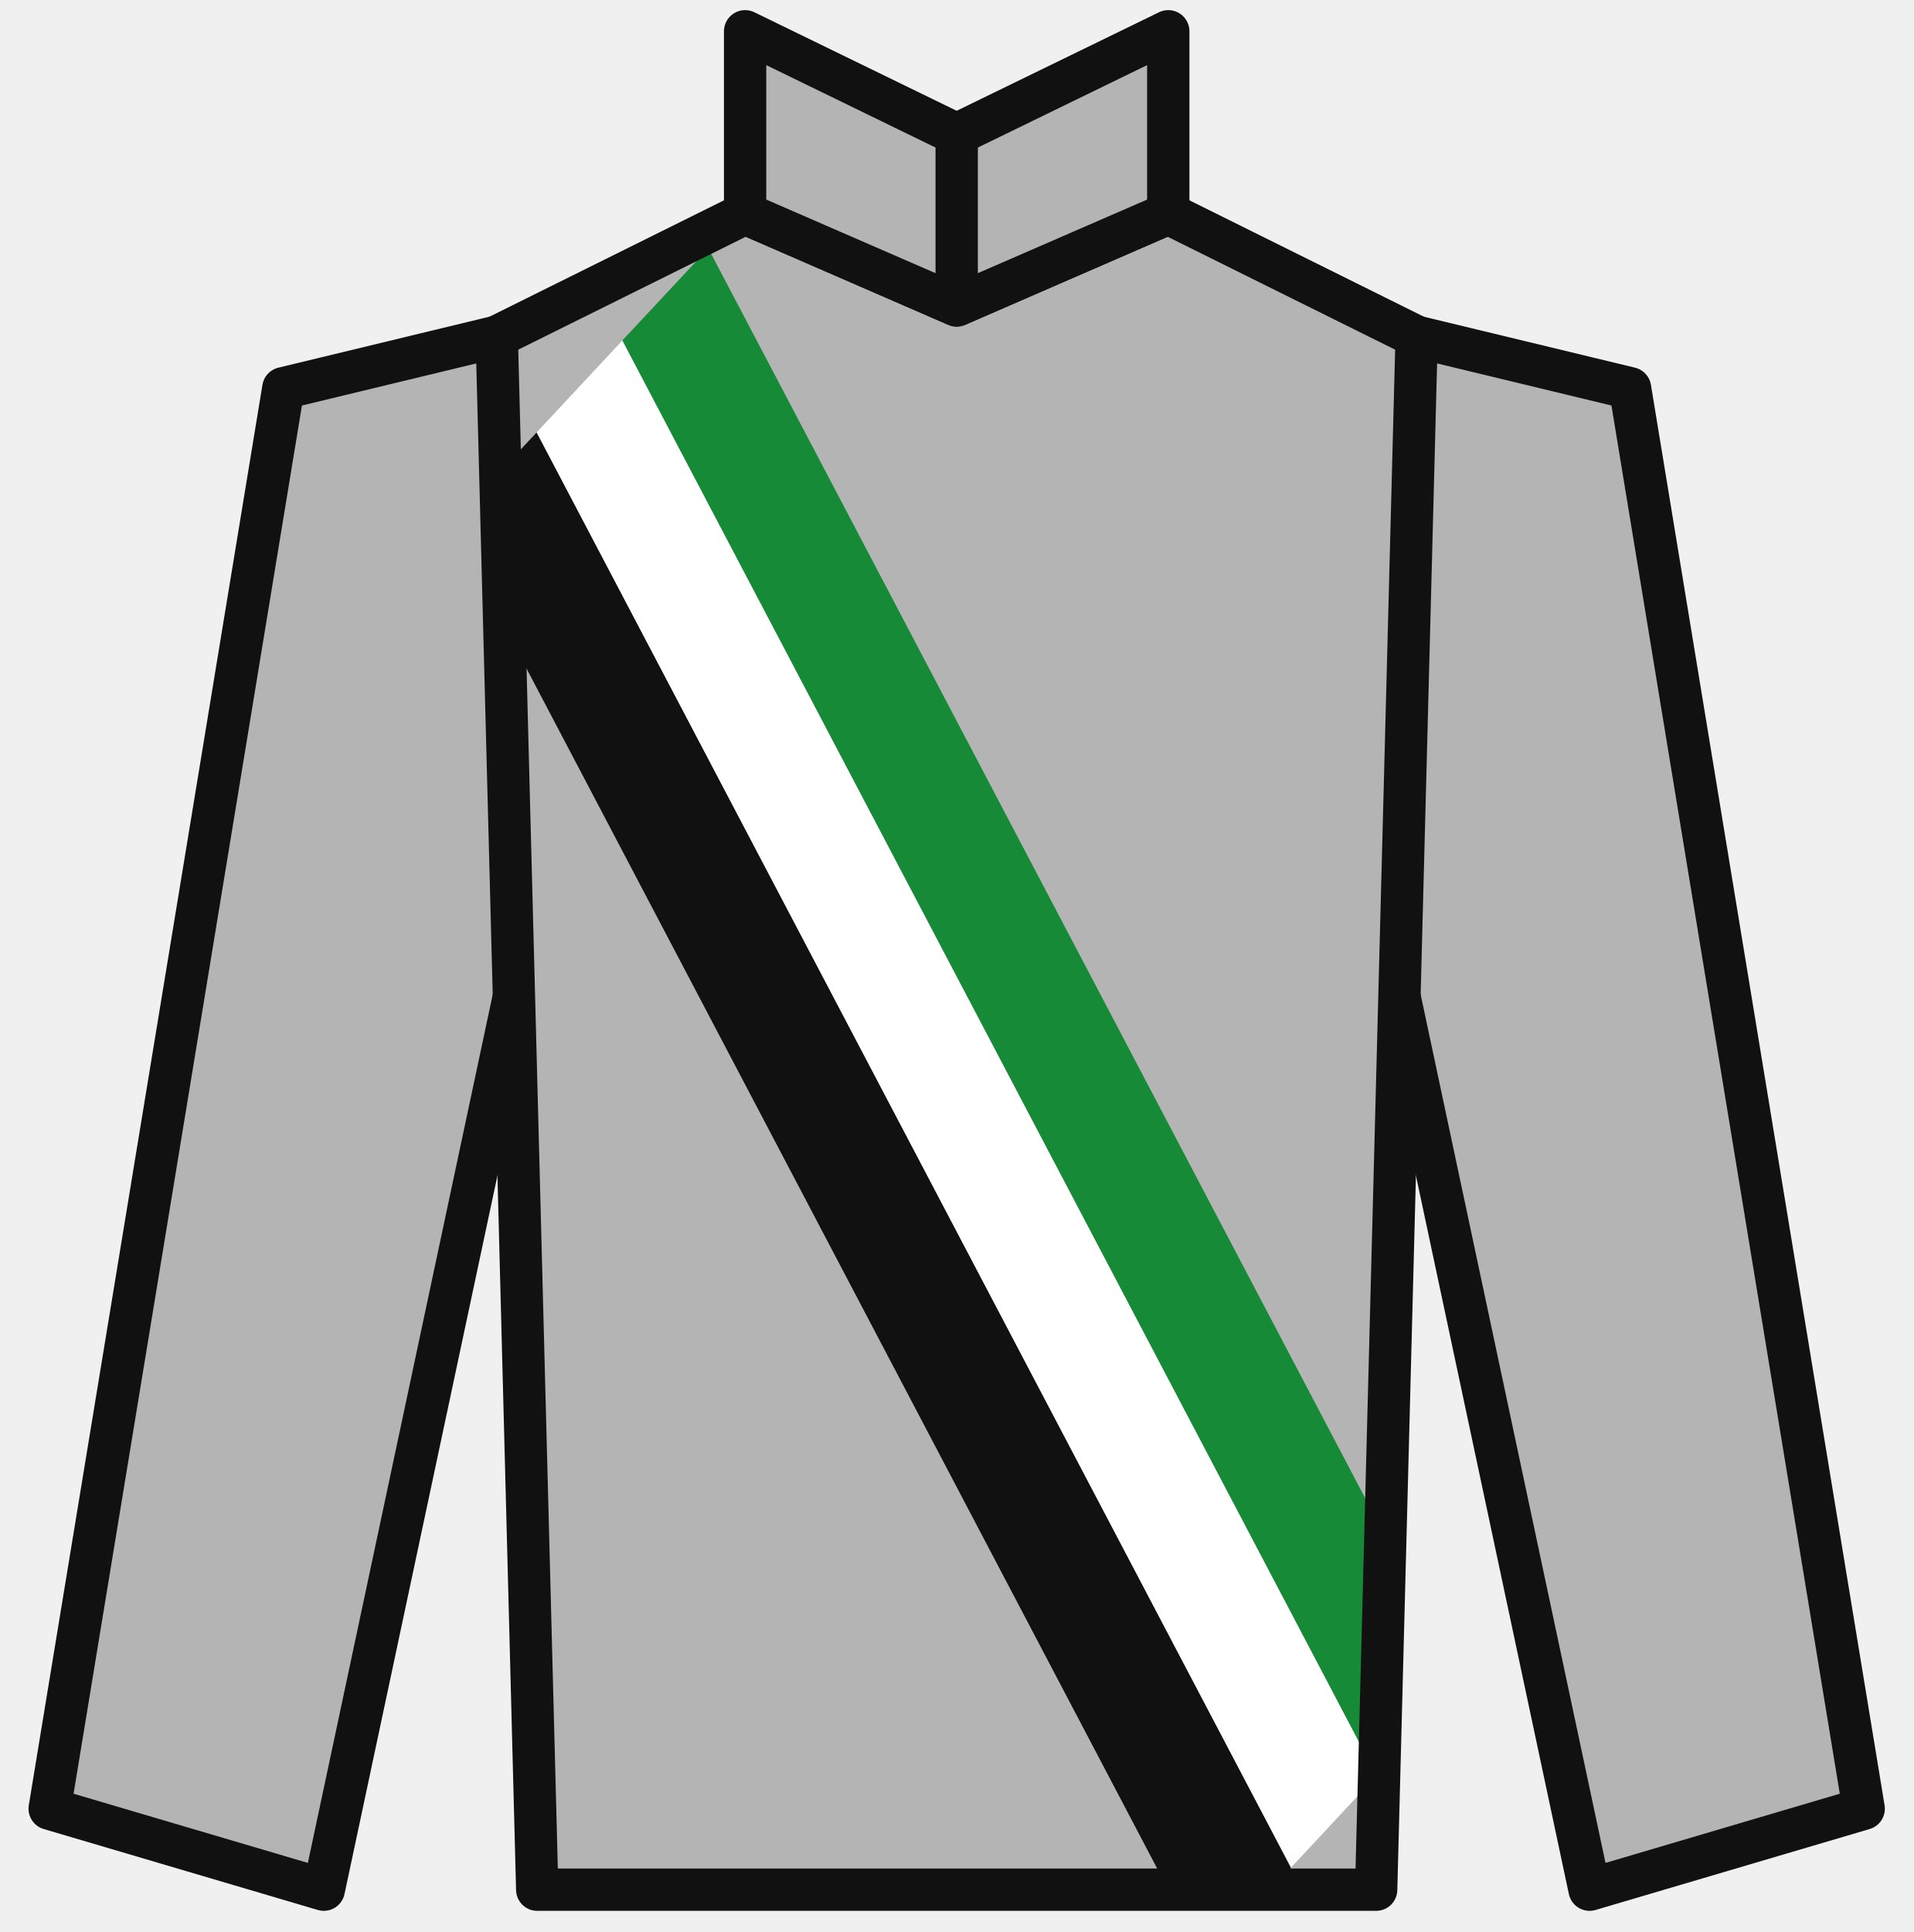
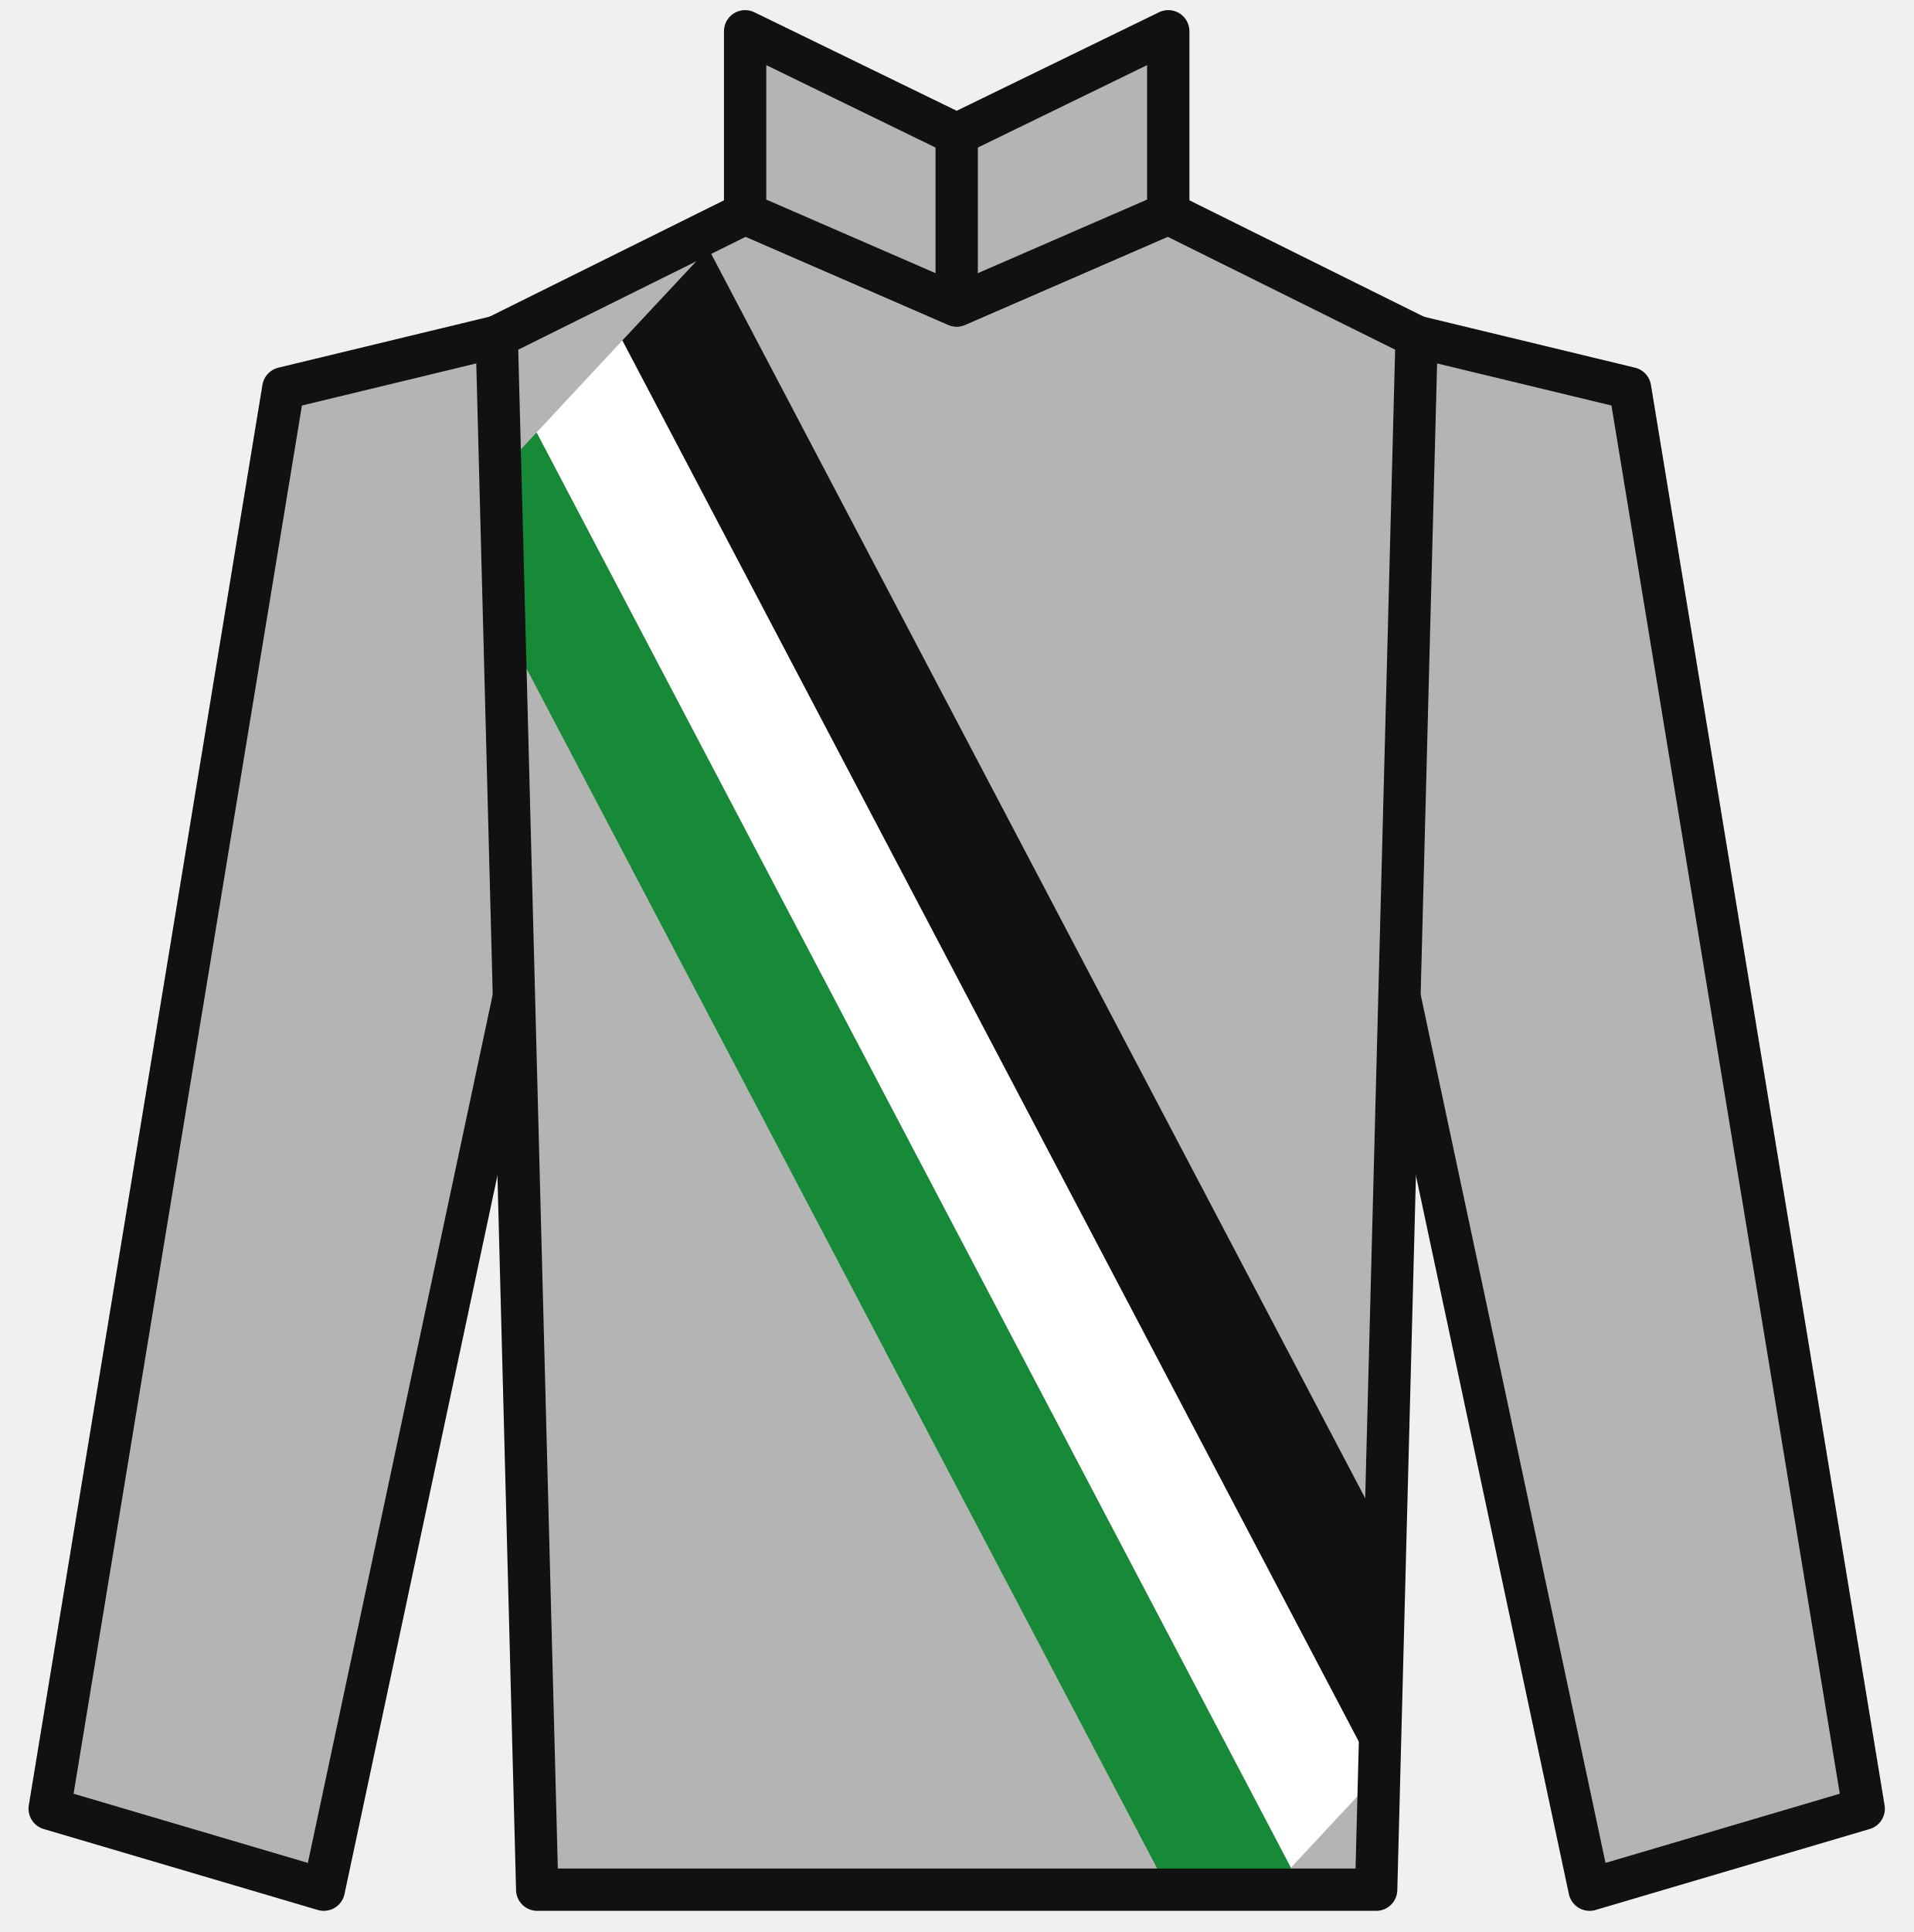
<svg xmlns="http://www.w3.org/2000/svg" class="trikot" viewBox="-1.5 -0.5 104 105" aria-hidden="true">
  <clipPath id="d1594742al">
    <path d="M25.5,17.8 L13.9,20.6 L1.2,97.8 L16.1,102.2 L27,51 Z" />
  </clipPath>
  <g clip-path="url(#d1594742al)">
    <rect x="0" y="17" width="28" height="86.5" fill="#B4B4B4" />
  </g>
  <path d="M25.5,17.8 L13.9,20.6 L1.2,97.8 L16.1,102.2 L27,51 Z" fill="none" stroke="#111111" stroke-width="2.3" stroke-linejoin="round" />
  <clipPath id="d1594742ar">
    <path d="M75.5,17.8 L87.1,20.6 L99.8,97.8 L84.9,102.2 L74,51 Z" />
  </clipPath>
  <g clip-path="url(#d1594742ar)">
    <rect x="73" y="17" width="28" height="86.5" fill="#B4B4B4" />
  </g>
  <path d="M75.5,17.8 L87.1,20.6 L99.8,97.8 L84.9,102.2 L74,51 Z" fill="none" stroke="#111111" stroke-width="2.3" stroke-linejoin="round" />
  <clipPath id="d1594742k">
    <path d="M25.5,17.8 L39,11.1 L50.5,16.1 L62,11.1 L75.5,17.8 L73.3,102.2 L27.7,102.2 Z" />
  </clipPath>
  <g clip-path="url(#d1594742k)">
    <rect x="25" y="10" width="51" height="93" fill="#B4B4B4" />
-     <polygon points="23.00,28.00 27.67,23.00 68.67,101.00 64.00,106.00" fill="#111111" />
+     <polygon points="23.00,28.00 27.67,23.00 68.67,101.00 64.00,106.00" fill="#178A38" />
    <polygon points="27.67,23.00 32.33,18.00 73.33,96.00 68.67,101.00" fill="#FFFFFF" />
-     <polygon points="32.33,18.00 37.00,13.00 78.00,91.00 73.33,96.00" fill="#178A38" />
+     <polygon points="32.33,18.00 37.00,13.00 78.00,91.00 73.33,96.00" fill="#111111" />
  </g>
  <path d="M25.5,17.8 L39,11.1 L50.5,16.1 L62,11.1 L75.5,17.8 L73.3,102.2 L27.7,102.2 Z" fill="none" stroke="#111111" stroke-width="2.3" stroke-linejoin="round" />
  <path d="M39,1.2 L50.5,6.8 L62,1.2 L62,11.1 L50.5,16.1 L39,11.1 Z" fill="#B4B4B4" stroke="#111111" stroke-width="2.3" stroke-linejoin="round" />
  <path d="M50.5,6.8 L50.5,16.1" fill="none" stroke="#111111" stroke-width="2.3" />
</svg>
